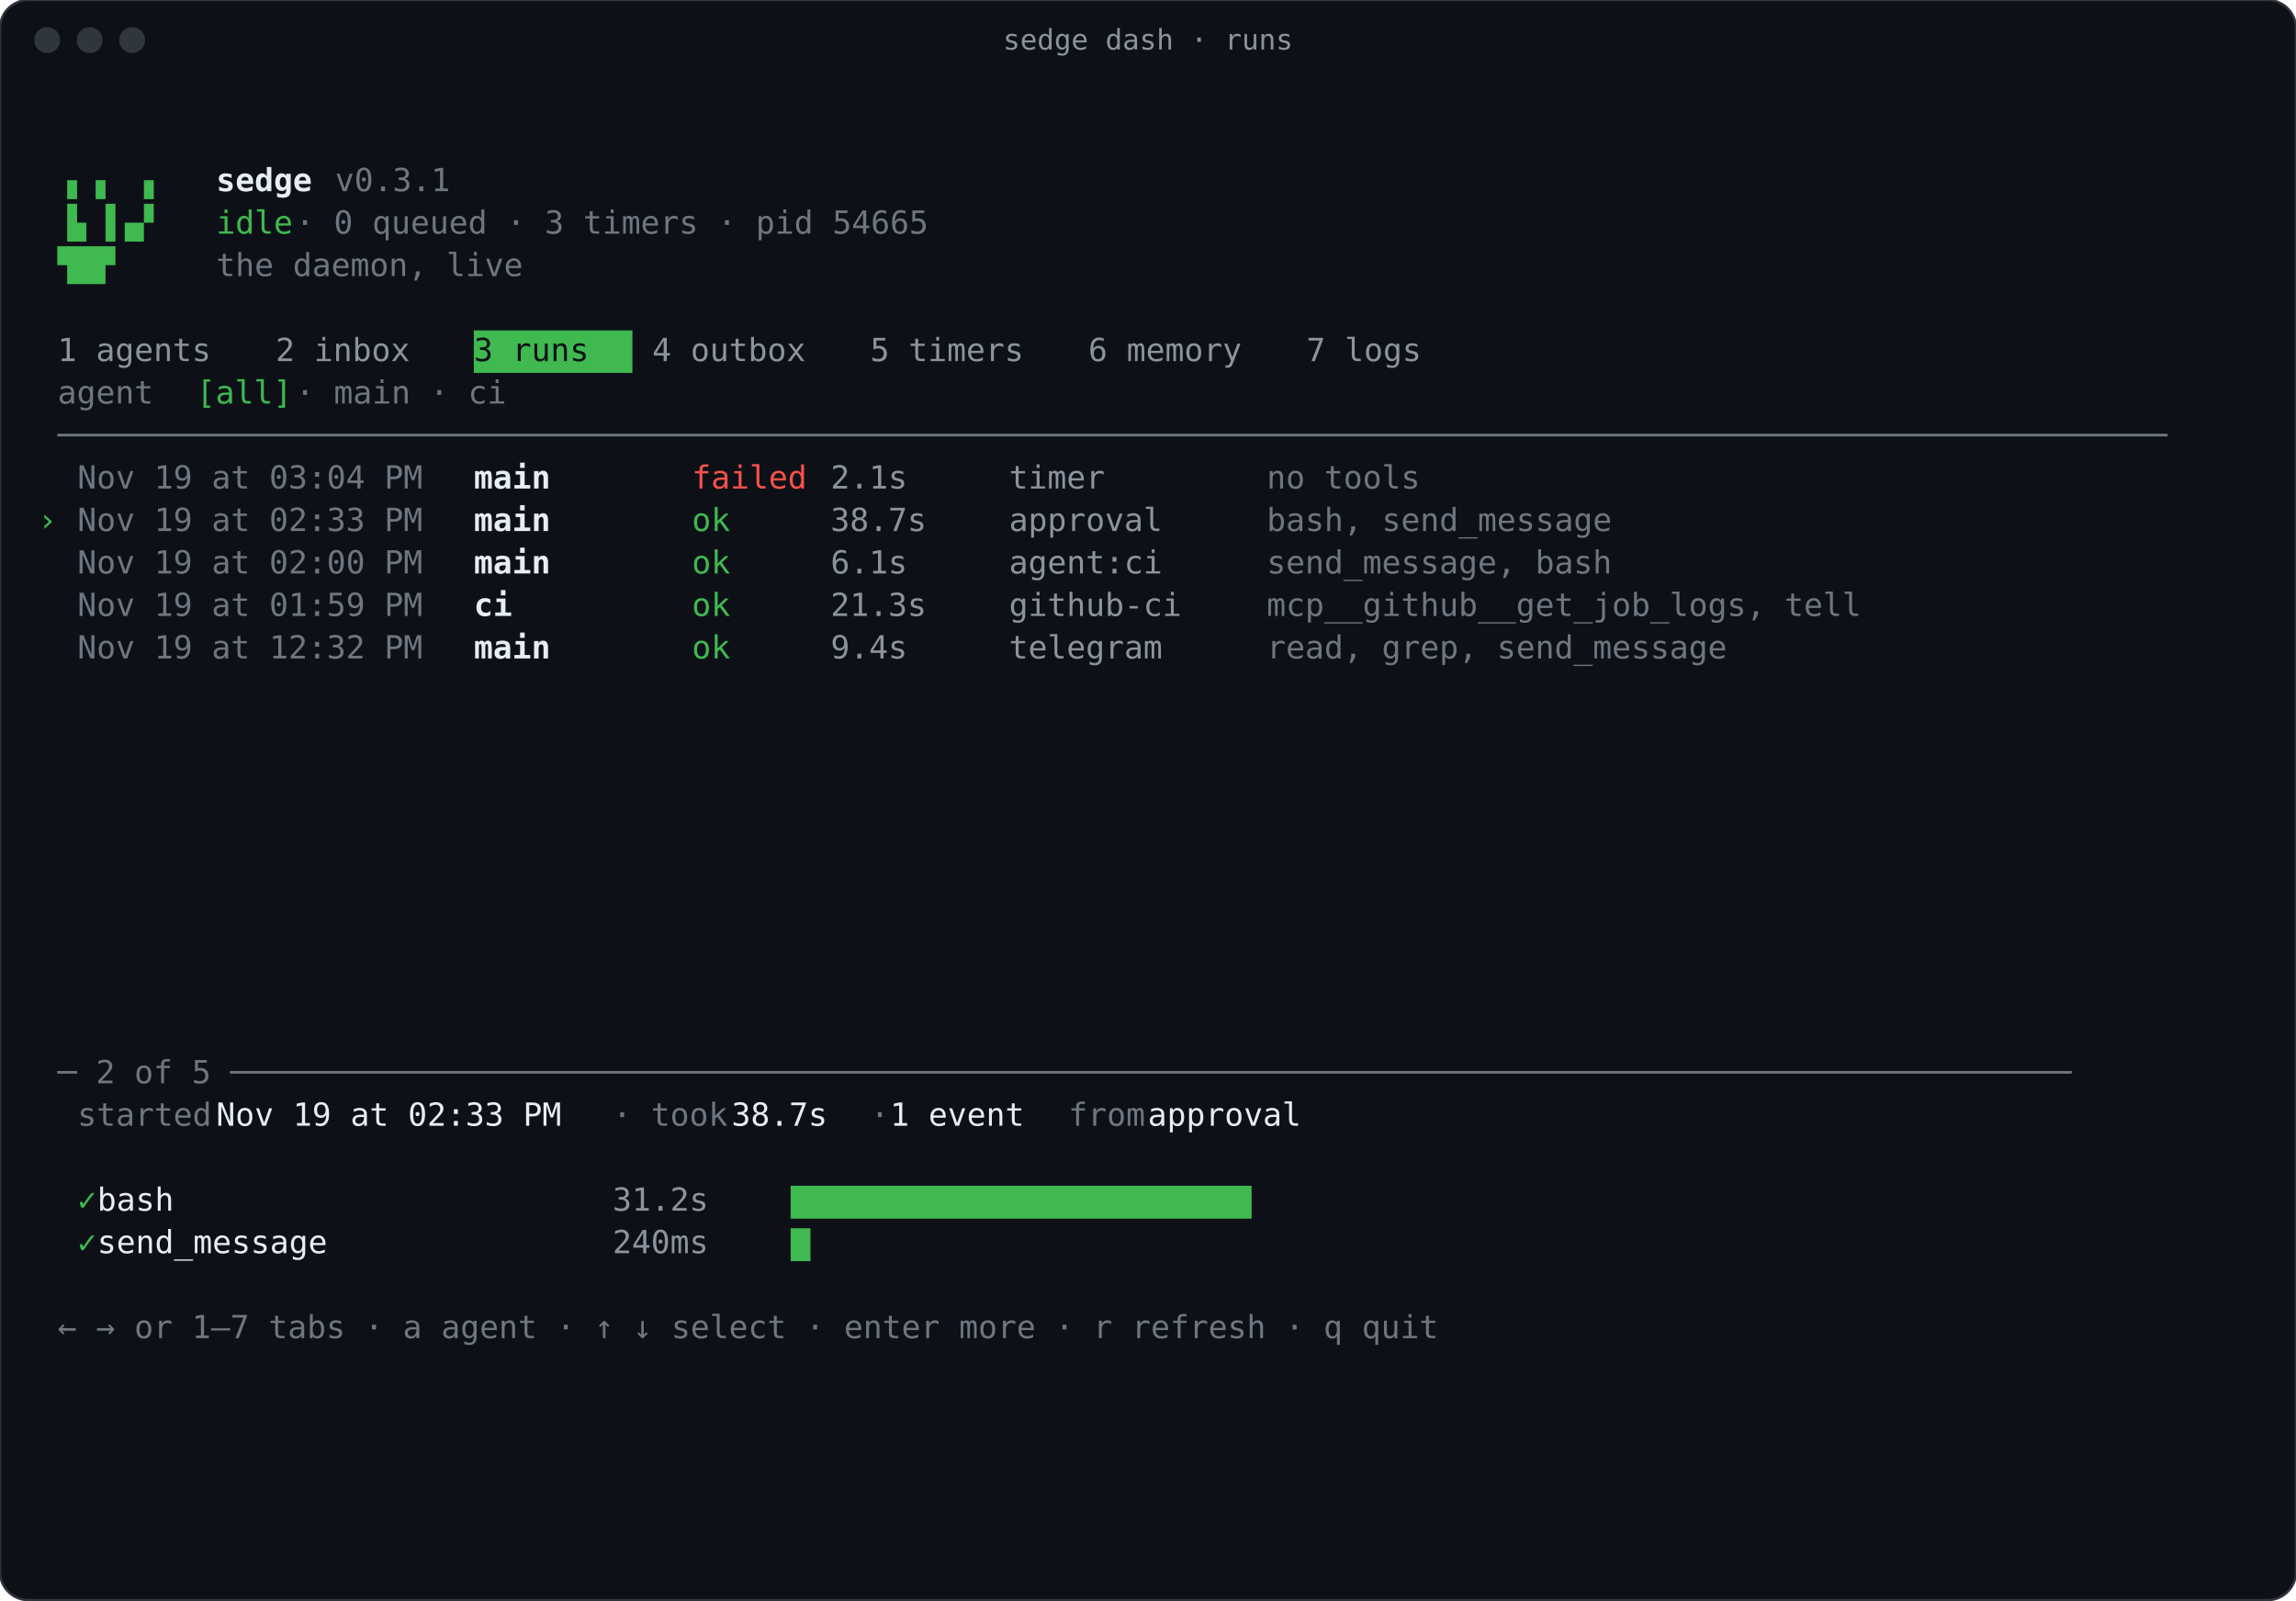
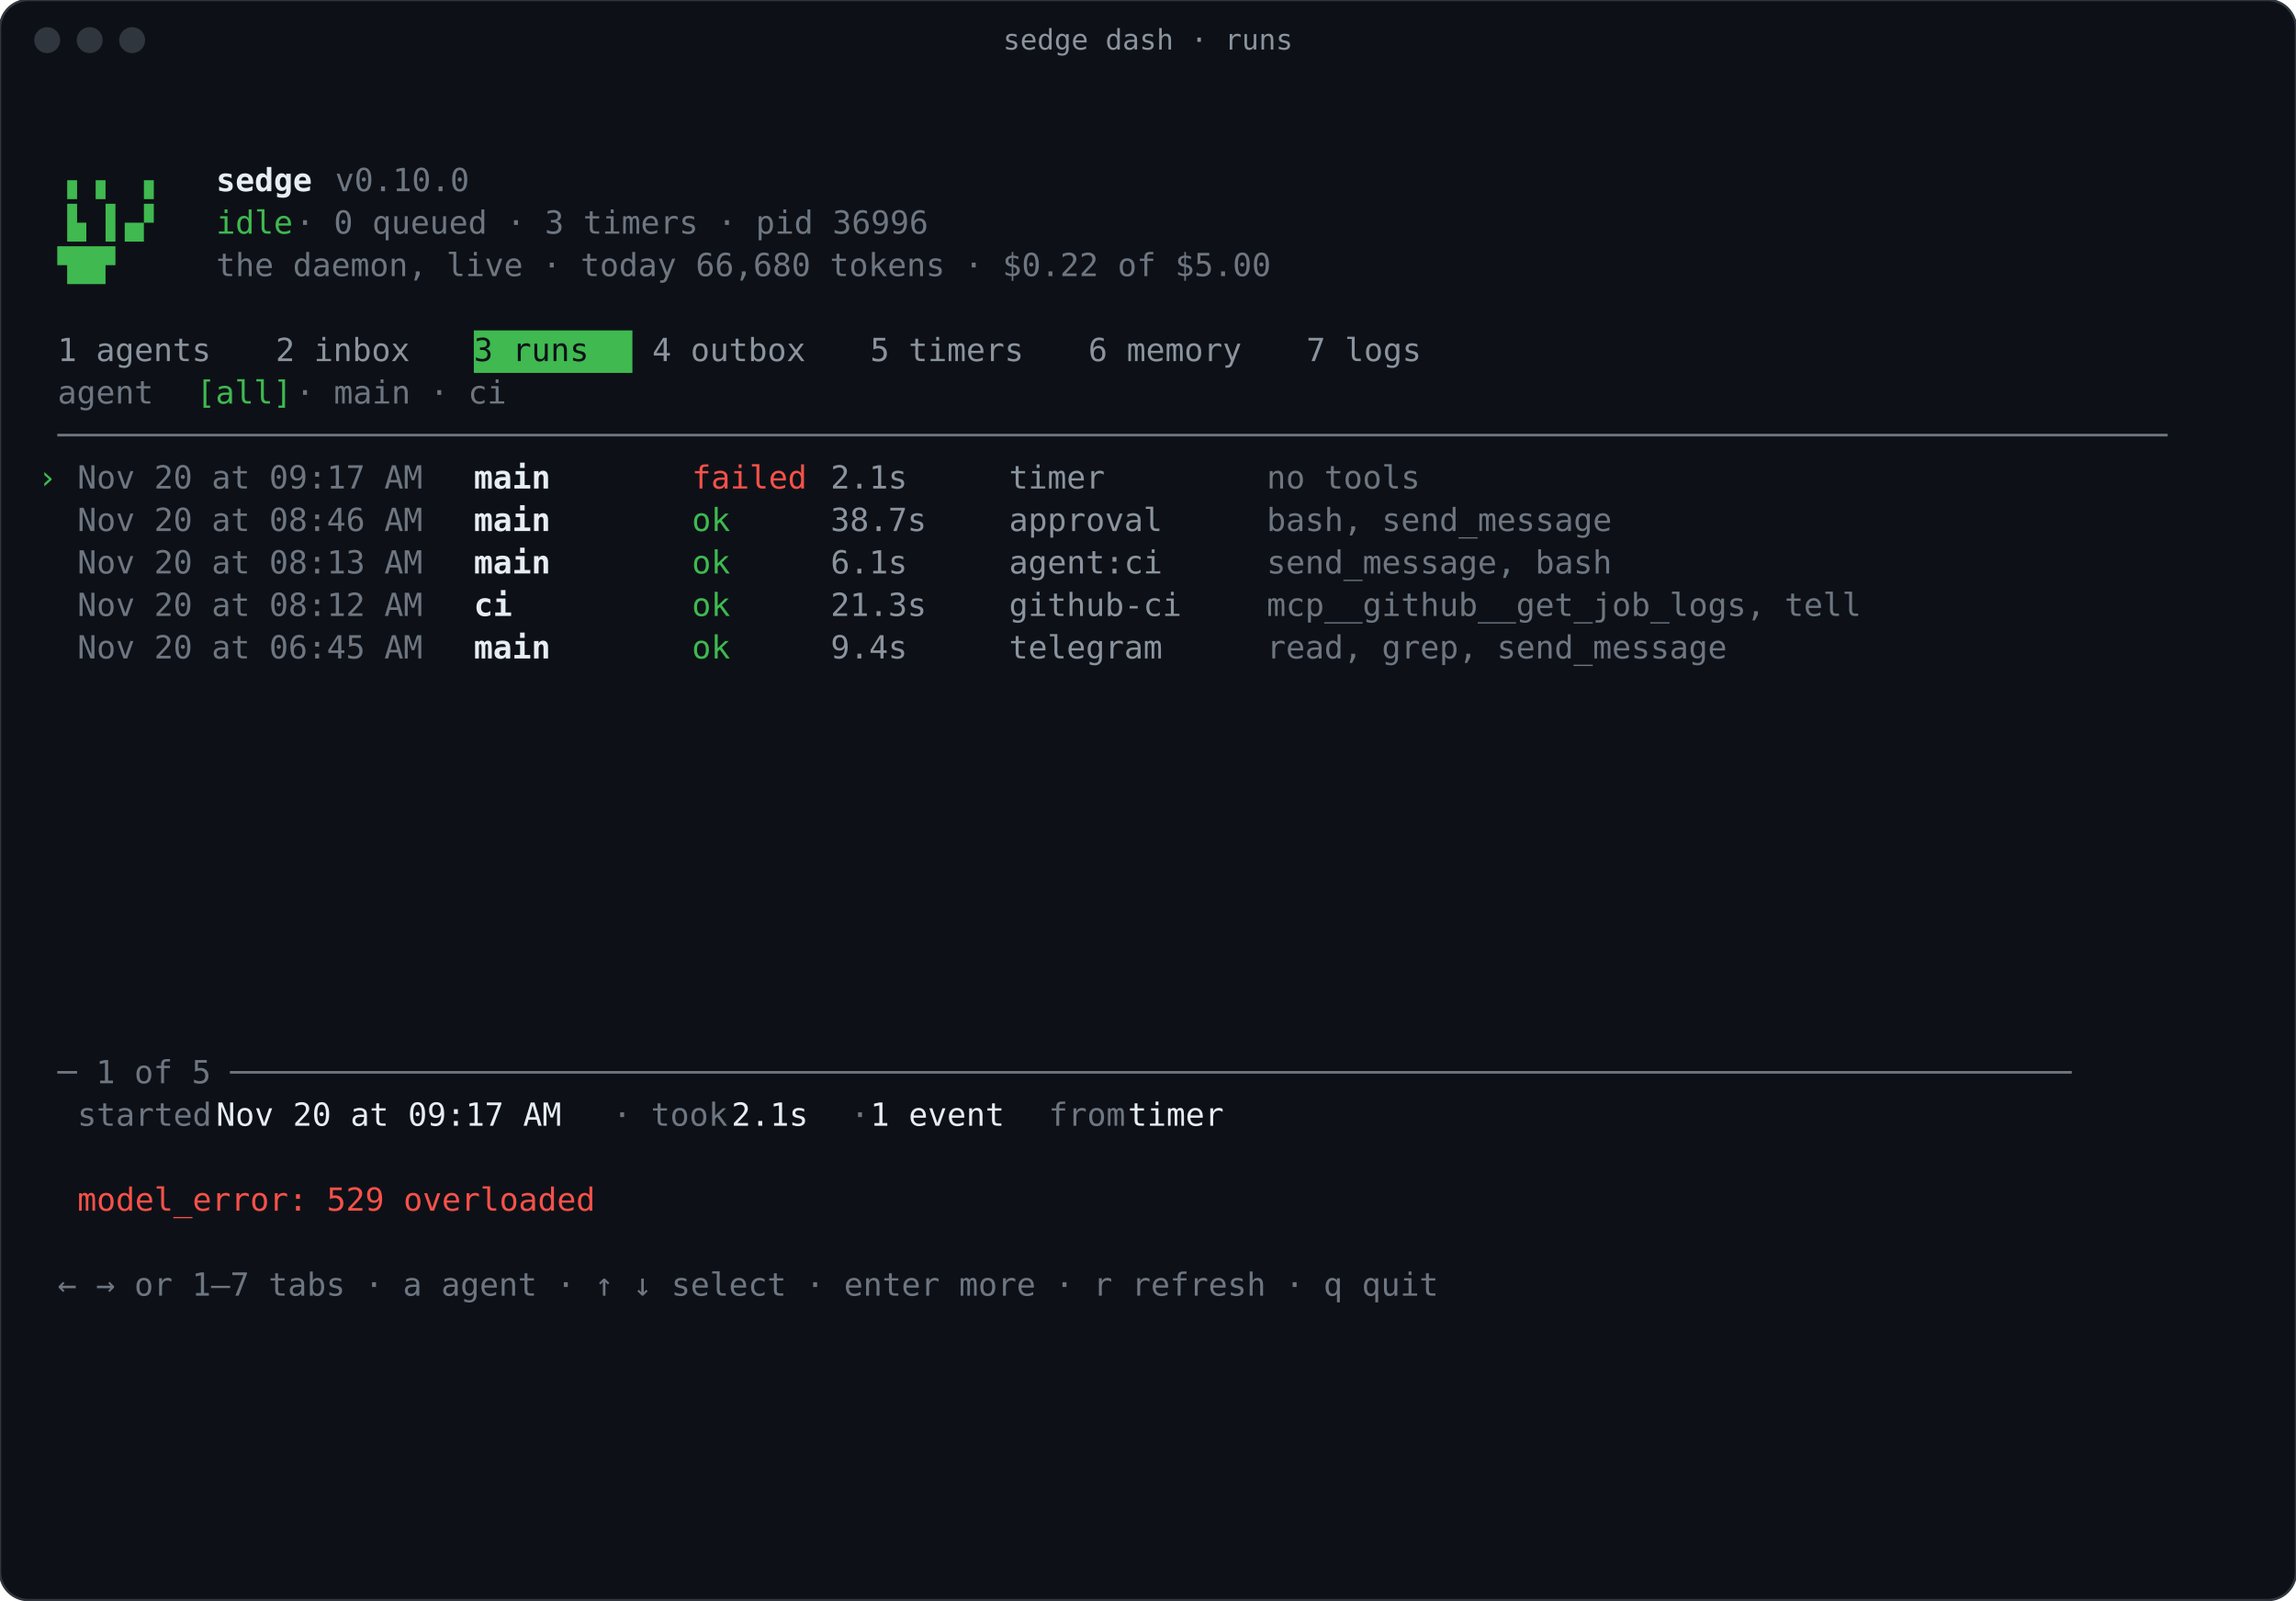
<svg xmlns="http://www.w3.org/2000/svg" viewBox="0 0 973 678" width="973" height="678" role="img" aria-label="sedge dash · runs">
  <style>text { font-family: "Geist Mono", ui-monospace, SFMono-Regular, Menlo, Consolas, monospace; font-size: 13.5px; white-space: pre; }</style>
  <rect width="973" height="678" rx="12" fill="#0d1117" stroke="#30363d" />
  <circle cx="20" cy="17" r="5.5" fill="#30363d" />
  <circle cx="38" cy="17" r="5.5" fill="#30363d" />
  <circle cx="56" cy="17" r="5.5" fill="#30363d" />
  <text x="486.5" y="21" fill="#8b949e" text-anchor="middle" style="font-size:12px">sedge dash · runs</text>
  <text x="24.4" y="81" fill="#3fb950" textLength="50.4" lengthAdjust="spacingAndGlyphs">▗ ▖ ▗ </text>
  <text x="91.6" y="81" fill="#e6edf3" font-weight="700" textLength="42" lengthAdjust="spacingAndGlyphs">sedge</text>
-   <text x="142" y="81" fill="#6e7681" textLength="50.4" lengthAdjust="spacingAndGlyphs">v0.3.1</text>
+   <text x="142" y="81" fill="#6e7681" textLength="58.8" lengthAdjust="spacingAndGlyphs">v0.10.0</text>
  <text x="24.4" y="99" fill="#3fb950" textLength="50.4" lengthAdjust="spacingAndGlyphs">▐▖▐▗▞ </text>
  <text x="91.6" y="99" fill="#3fb950" textLength="33.6" lengthAdjust="spacingAndGlyphs">idle</text>
-   <text x="125.2" y="99" fill="#6e7681" textLength="285.6" lengthAdjust="spacingAndGlyphs"> · 0 queued · 3 timers · pid 54665</text>
+   <text x="125.2" y="99" fill="#6e7681" textLength="285.6" lengthAdjust="spacingAndGlyphs"> · 0 queued · 3 timers · pid 36996</text>
  <text x="24.4" y="117" fill="#3fb950" textLength="50.4" lengthAdjust="spacingAndGlyphs"> ▜█▛  </text>
-   <text x="91.6" y="117" fill="#6e7681" textLength="134.4" lengthAdjust="spacingAndGlyphs">the daemon, live</text>
+   <text x="91.6" y="117" fill="#6e7681" textLength="462" lengthAdjust="spacingAndGlyphs">the daemon, live · today 66,680 tokens · $0.22 of $5.00</text>
  <text x="24.4" y="153" fill="#8b949e" textLength="84" lengthAdjust="spacingAndGlyphs"> 1 agents </text>
  <text x="116.8" y="153" fill="#8b949e" textLength="75.6" lengthAdjust="spacingAndGlyphs"> 2 inbox </text>
  <rect x="200.8" y="140" width="67.2" height="18" fill="#3fb950" />
  <text x="200.8" y="153" fill="#0d1117" textLength="67.2" lengthAdjust="spacingAndGlyphs"> 3 runs </text>
  <text x="276.4" y="153" fill="#8b949e" textLength="84" lengthAdjust="spacingAndGlyphs"> 4 outbox </text>
  <text x="368.8" y="153" fill="#8b949e" textLength="84" lengthAdjust="spacingAndGlyphs"> 5 timers </text>
  <text x="461.2" y="153" fill="#8b949e" textLength="84" lengthAdjust="spacingAndGlyphs"> 6 memory </text>
  <text x="553.6" y="153" fill="#8b949e" textLength="67.2" lengthAdjust="spacingAndGlyphs"> 7 logs </text>
  <text x="24.4" y="171" fill="#6e7681" textLength="42" lengthAdjust="spacingAndGlyphs">agent</text>
  <text x="83.2" y="171" fill="#3fb950" textLength="42" lengthAdjust="spacingAndGlyphs">[all]</text>
  <text x="125.2" y="171" fill="#6e7681" textLength="100.8" lengthAdjust="spacingAndGlyphs"> · main · ci</text>
  <text x="24.4" y="189" fill="#6e7681" textLength="924" lengthAdjust="spacingAndGlyphs">──────────────────────────────────────────────────────────────────────────────────────────────────────────────</text>
-   <text x="32.8" y="207" fill="#6e7681" textLength="151.2" lengthAdjust="spacingAndGlyphs">Nov 19 at 03:04 PM</text>
+   <text x="16" y="207" fill="#3fb950" textLength="8.4" lengthAdjust="spacingAndGlyphs">›</text>
+   <text x="32.8" y="207" fill="#6e7681" textLength="151.2" lengthAdjust="spacingAndGlyphs">Nov 20 at 09:17 AM</text>
  <text x="200.8" y="207" fill="#e6edf3" font-weight="700" textLength="84" lengthAdjust="spacingAndGlyphs">main      </text>
  <text x="293.2" y="207" fill="#f85149" textLength="50.4" lengthAdjust="spacingAndGlyphs">failed</text>
  <text x="352" y="207" fill="#8b949e" textLength="58.8" lengthAdjust="spacingAndGlyphs">   2.1s</text>
  <text x="427.6" y="207" fill="#8b949e" textLength="100.8" lengthAdjust="spacingAndGlyphs">timer       </text>
  <text x="536.8" y="207" fill="#6e7681" textLength="67.2" lengthAdjust="spacingAndGlyphs">no tools</text>
-   <text x="16" y="225" fill="#3fb950" textLength="8.4" lengthAdjust="spacingAndGlyphs">›</text>
-   <text x="32.8" y="225" fill="#6e7681" textLength="151.2" lengthAdjust="spacingAndGlyphs">Nov 19 at 02:33 PM</text>
+   <text x="32.8" y="225" fill="#6e7681" textLength="151.2" lengthAdjust="spacingAndGlyphs">Nov 20 at 08:46 AM</text>
  <text x="200.8" y="225" fill="#e6edf3" font-weight="700" textLength="84" lengthAdjust="spacingAndGlyphs">main      </text>
  <text x="293.2" y="225" fill="#3fb950" textLength="50.4" lengthAdjust="spacingAndGlyphs">ok    </text>
  <text x="352" y="225" fill="#8b949e" textLength="58.8" lengthAdjust="spacingAndGlyphs">  38.7s</text>
  <text x="427.6" y="225" fill="#8b949e" textLength="100.8" lengthAdjust="spacingAndGlyphs">approval    </text>
  <text x="536.8" y="225" fill="#6e7681" textLength="151.2" lengthAdjust="spacingAndGlyphs">bash, send_message</text>
-   <text x="32.8" y="243" fill="#6e7681" textLength="151.2" lengthAdjust="spacingAndGlyphs">Nov 19 at 02:00 PM</text>
+   <text x="32.8" y="243" fill="#6e7681" textLength="151.2" lengthAdjust="spacingAndGlyphs">Nov 20 at 08:13 AM</text>
  <text x="200.8" y="243" fill="#e6edf3" font-weight="700" textLength="84" lengthAdjust="spacingAndGlyphs">main      </text>
  <text x="293.2" y="243" fill="#3fb950" textLength="50.4" lengthAdjust="spacingAndGlyphs">ok    </text>
  <text x="352" y="243" fill="#8b949e" textLength="58.8" lengthAdjust="spacingAndGlyphs">   6.1s</text>
  <text x="427.6" y="243" fill="#8b949e" textLength="100.8" lengthAdjust="spacingAndGlyphs">agent:ci    </text>
  <text x="536.8" y="243" fill="#6e7681" textLength="151.2" lengthAdjust="spacingAndGlyphs">send_message, bash</text>
-   <text x="32.8" y="261" fill="#6e7681" textLength="151.2" lengthAdjust="spacingAndGlyphs">Nov 19 at 01:59 PM</text>
+   <text x="32.8" y="261" fill="#6e7681" textLength="151.2" lengthAdjust="spacingAndGlyphs">Nov 20 at 08:12 AM</text>
  <text x="200.8" y="261" fill="#e6edf3" font-weight="700" textLength="84" lengthAdjust="spacingAndGlyphs">ci        </text>
  <text x="293.2" y="261" fill="#3fb950" textLength="50.4" lengthAdjust="spacingAndGlyphs">ok    </text>
  <text x="352" y="261" fill="#8b949e" textLength="58.8" lengthAdjust="spacingAndGlyphs">  21.3s</text>
  <text x="427.6" y="261" fill="#8b949e" textLength="100.8" lengthAdjust="spacingAndGlyphs">github-ci   </text>
  <text x="536.8" y="261" fill="#6e7681" textLength="260.4" lengthAdjust="spacingAndGlyphs">mcp__github__get_job_logs, tell</text>
-   <text x="32.8" y="279" fill="#6e7681" textLength="151.2" lengthAdjust="spacingAndGlyphs">Nov 19 at 12:32 PM</text>
+   <text x="32.8" y="279" fill="#6e7681" textLength="151.2" lengthAdjust="spacingAndGlyphs">Nov 20 at 06:45 AM</text>
  <text x="200.8" y="279" fill="#e6edf3" font-weight="700" textLength="84" lengthAdjust="spacingAndGlyphs">main      </text>
  <text x="293.2" y="279" fill="#3fb950" textLength="50.4" lengthAdjust="spacingAndGlyphs">ok    </text>
  <text x="352" y="279" fill="#8b949e" textLength="58.8" lengthAdjust="spacingAndGlyphs">   9.4s</text>
  <text x="427.6" y="279" fill="#8b949e" textLength="100.8" lengthAdjust="spacingAndGlyphs">telegram    </text>
  <text x="536.8" y="279" fill="#6e7681" textLength="201.6" lengthAdjust="spacingAndGlyphs">read, grep, send_message</text>
-   <text x="24.4" y="459" fill="#6e7681" textLength="882" lengthAdjust="spacingAndGlyphs">─ 2 of 5 ────────────────────────────────────────────────────────────────────────────────────────────────</text>
+   <text x="24.4" y="459" fill="#6e7681" textLength="882" lengthAdjust="spacingAndGlyphs">─ 1 of 5 ────────────────────────────────────────────────────────────────────────────────────────────────</text>
  <text x="32.8" y="477" fill="#6e7681" textLength="58.8" lengthAdjust="spacingAndGlyphs">started</text>
-   <text x="91.6" y="477" fill="#e6edf3" textLength="168" lengthAdjust="spacingAndGlyphs"> Nov 19 at 02:33 PM </text>
+   <text x="91.6" y="477" fill="#e6edf3" textLength="168" lengthAdjust="spacingAndGlyphs"> Nov 20 at 09:17 AM </text>
  <text x="259.6" y="477" fill="#6e7681" textLength="50.4" lengthAdjust="spacingAndGlyphs">· took</text>
-   <text x="310" y="477" fill="#e6edf3" textLength="58.8" lengthAdjust="spacingAndGlyphs"> 38.7s </text>
-   <text x="368.8" y="477" fill="#6e7681" textLength="8.4" lengthAdjust="spacingAndGlyphs">·</text>
-   <text x="377.2" y="477" fill="#e6edf3" textLength="75.6" lengthAdjust="spacingAndGlyphs"> 1 event </text>
-   <text x="452.8" y="477" fill="#6e7681" textLength="33.6" lengthAdjust="spacingAndGlyphs">from</text>
-   <text x="486.4" y="477" fill="#e6edf3" textLength="470.4" lengthAdjust="spacingAndGlyphs"> approval                                               </text>
-   <text x="32.8" y="513" fill="#3fb950" textLength="8.4" lengthAdjust="spacingAndGlyphs">✓</text>
-   <text x="41.2" y="513" fill="#e6edf3" textLength="218.4" lengthAdjust="spacingAndGlyphs"> bash                     </text>
-   <text x="259.6" y="513" fill="#8b949e" textLength="58.8" lengthAdjust="spacingAndGlyphs">  31.2s</text>
-   <text x="335.2" y="513" fill="#3fb950" textLength="201.6" lengthAdjust="spacingAndGlyphs">▇▇▇▇▇▇▇▇▇▇▇▇▇▇▇▇▇▇▇▇▇▇▇▇</text>
-   <text x="32.8" y="531" fill="#3fb950" textLength="8.4" lengthAdjust="spacingAndGlyphs">✓</text>
-   <text x="41.2" y="531" fill="#e6edf3" textLength="218.4" lengthAdjust="spacingAndGlyphs"> send_message             </text>
-   <text x="259.6" y="531" fill="#8b949e" textLength="58.8" lengthAdjust="spacingAndGlyphs">  240ms</text>
-   <text x="335.2" y="531" fill="#3fb950" textLength="8.4" lengthAdjust="spacingAndGlyphs">▇</text>
-   <text x="24.4" y="567" fill="#6e7681" textLength="604.8" lengthAdjust="spacingAndGlyphs">← → or 1–7 tabs · a agent · ↑ ↓ select · enter more · r refresh · q quit</text>
+   <text x="310" y="477" fill="#e6edf3" textLength="50.4" lengthAdjust="spacingAndGlyphs"> 2.1s </text>
+   <text x="360.4" y="477" fill="#6e7681" textLength="8.4" lengthAdjust="spacingAndGlyphs">·</text>
+   <text x="368.8" y="477" fill="#e6edf3" textLength="75.6" lengthAdjust="spacingAndGlyphs"> 1 event </text>
+   <text x="444.4" y="477" fill="#6e7681" textLength="33.6" lengthAdjust="spacingAndGlyphs">from</text>
+   <text x="478" y="477" fill="#e6edf3" textLength="478.8" lengthAdjust="spacingAndGlyphs"> timer                                                   </text>
+   <text x="32.8" y="513" fill="#f85149" textLength="226.8" lengthAdjust="spacingAndGlyphs">model_error: 529 overloaded</text>
+   <text x="24.4" y="549" fill="#6e7681" textLength="604.8" lengthAdjust="spacingAndGlyphs">← → or 1–7 tabs · a agent · ↑ ↓ select · enter more · r refresh · q quit</text>
</svg>
